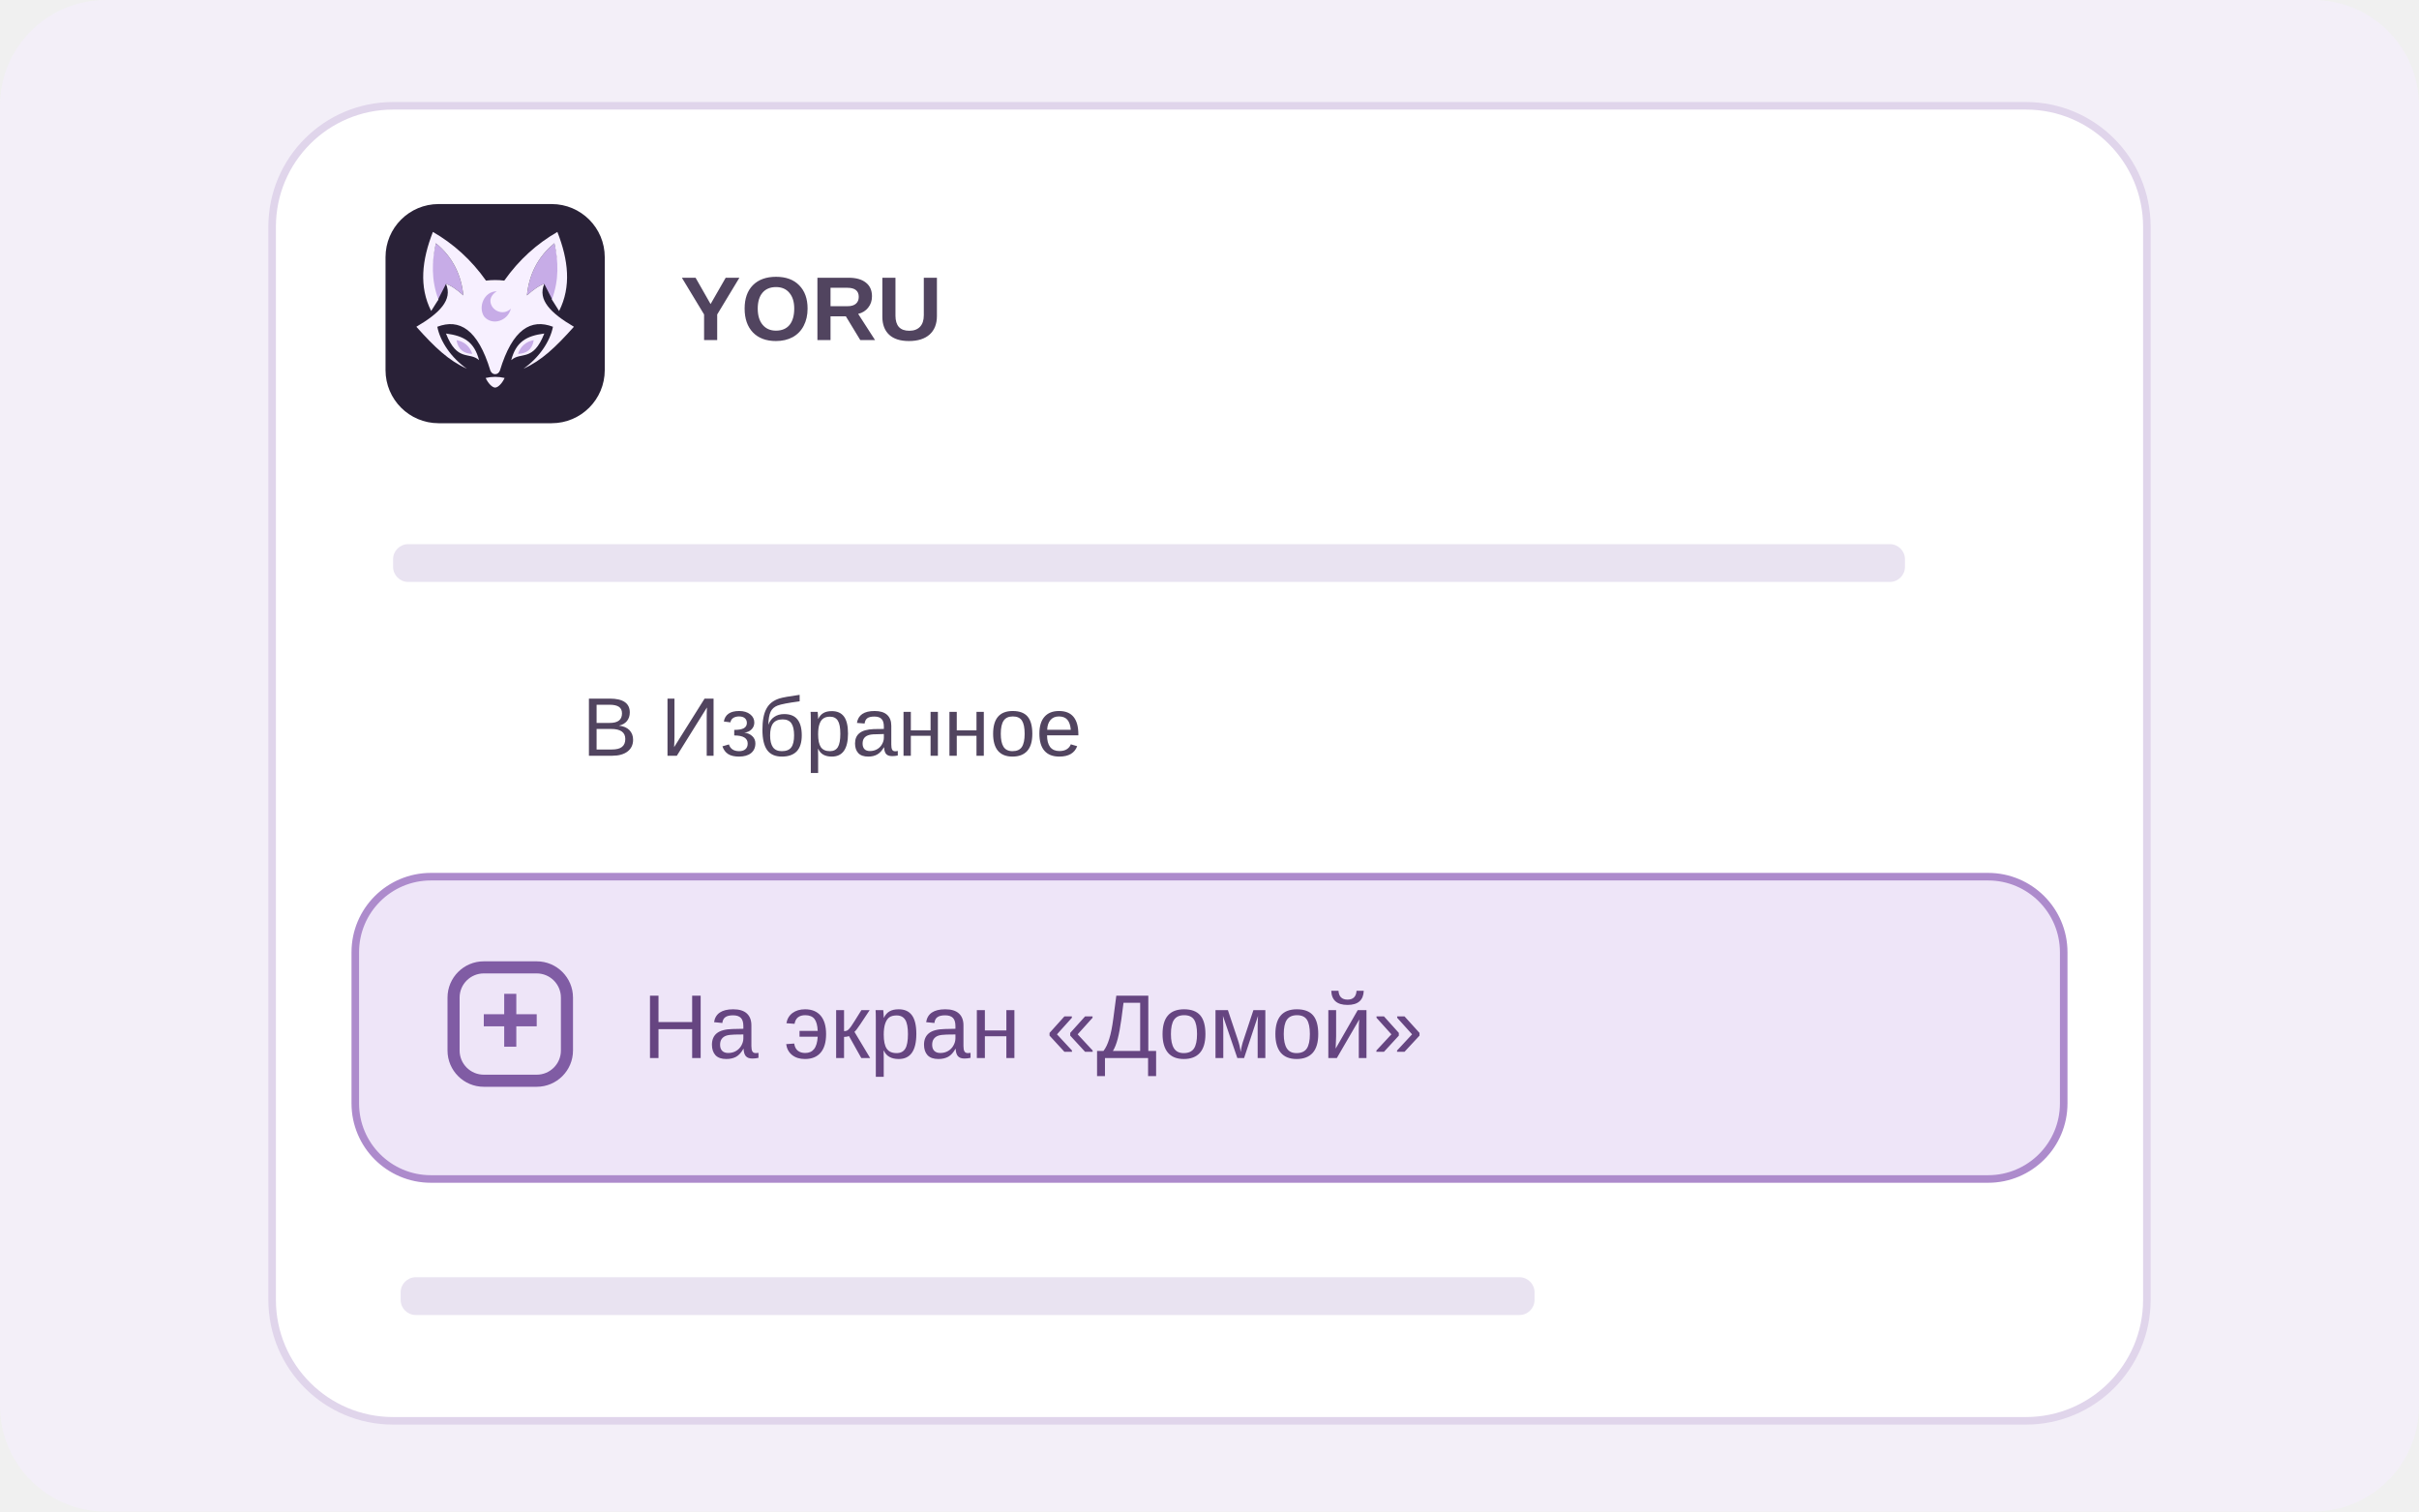
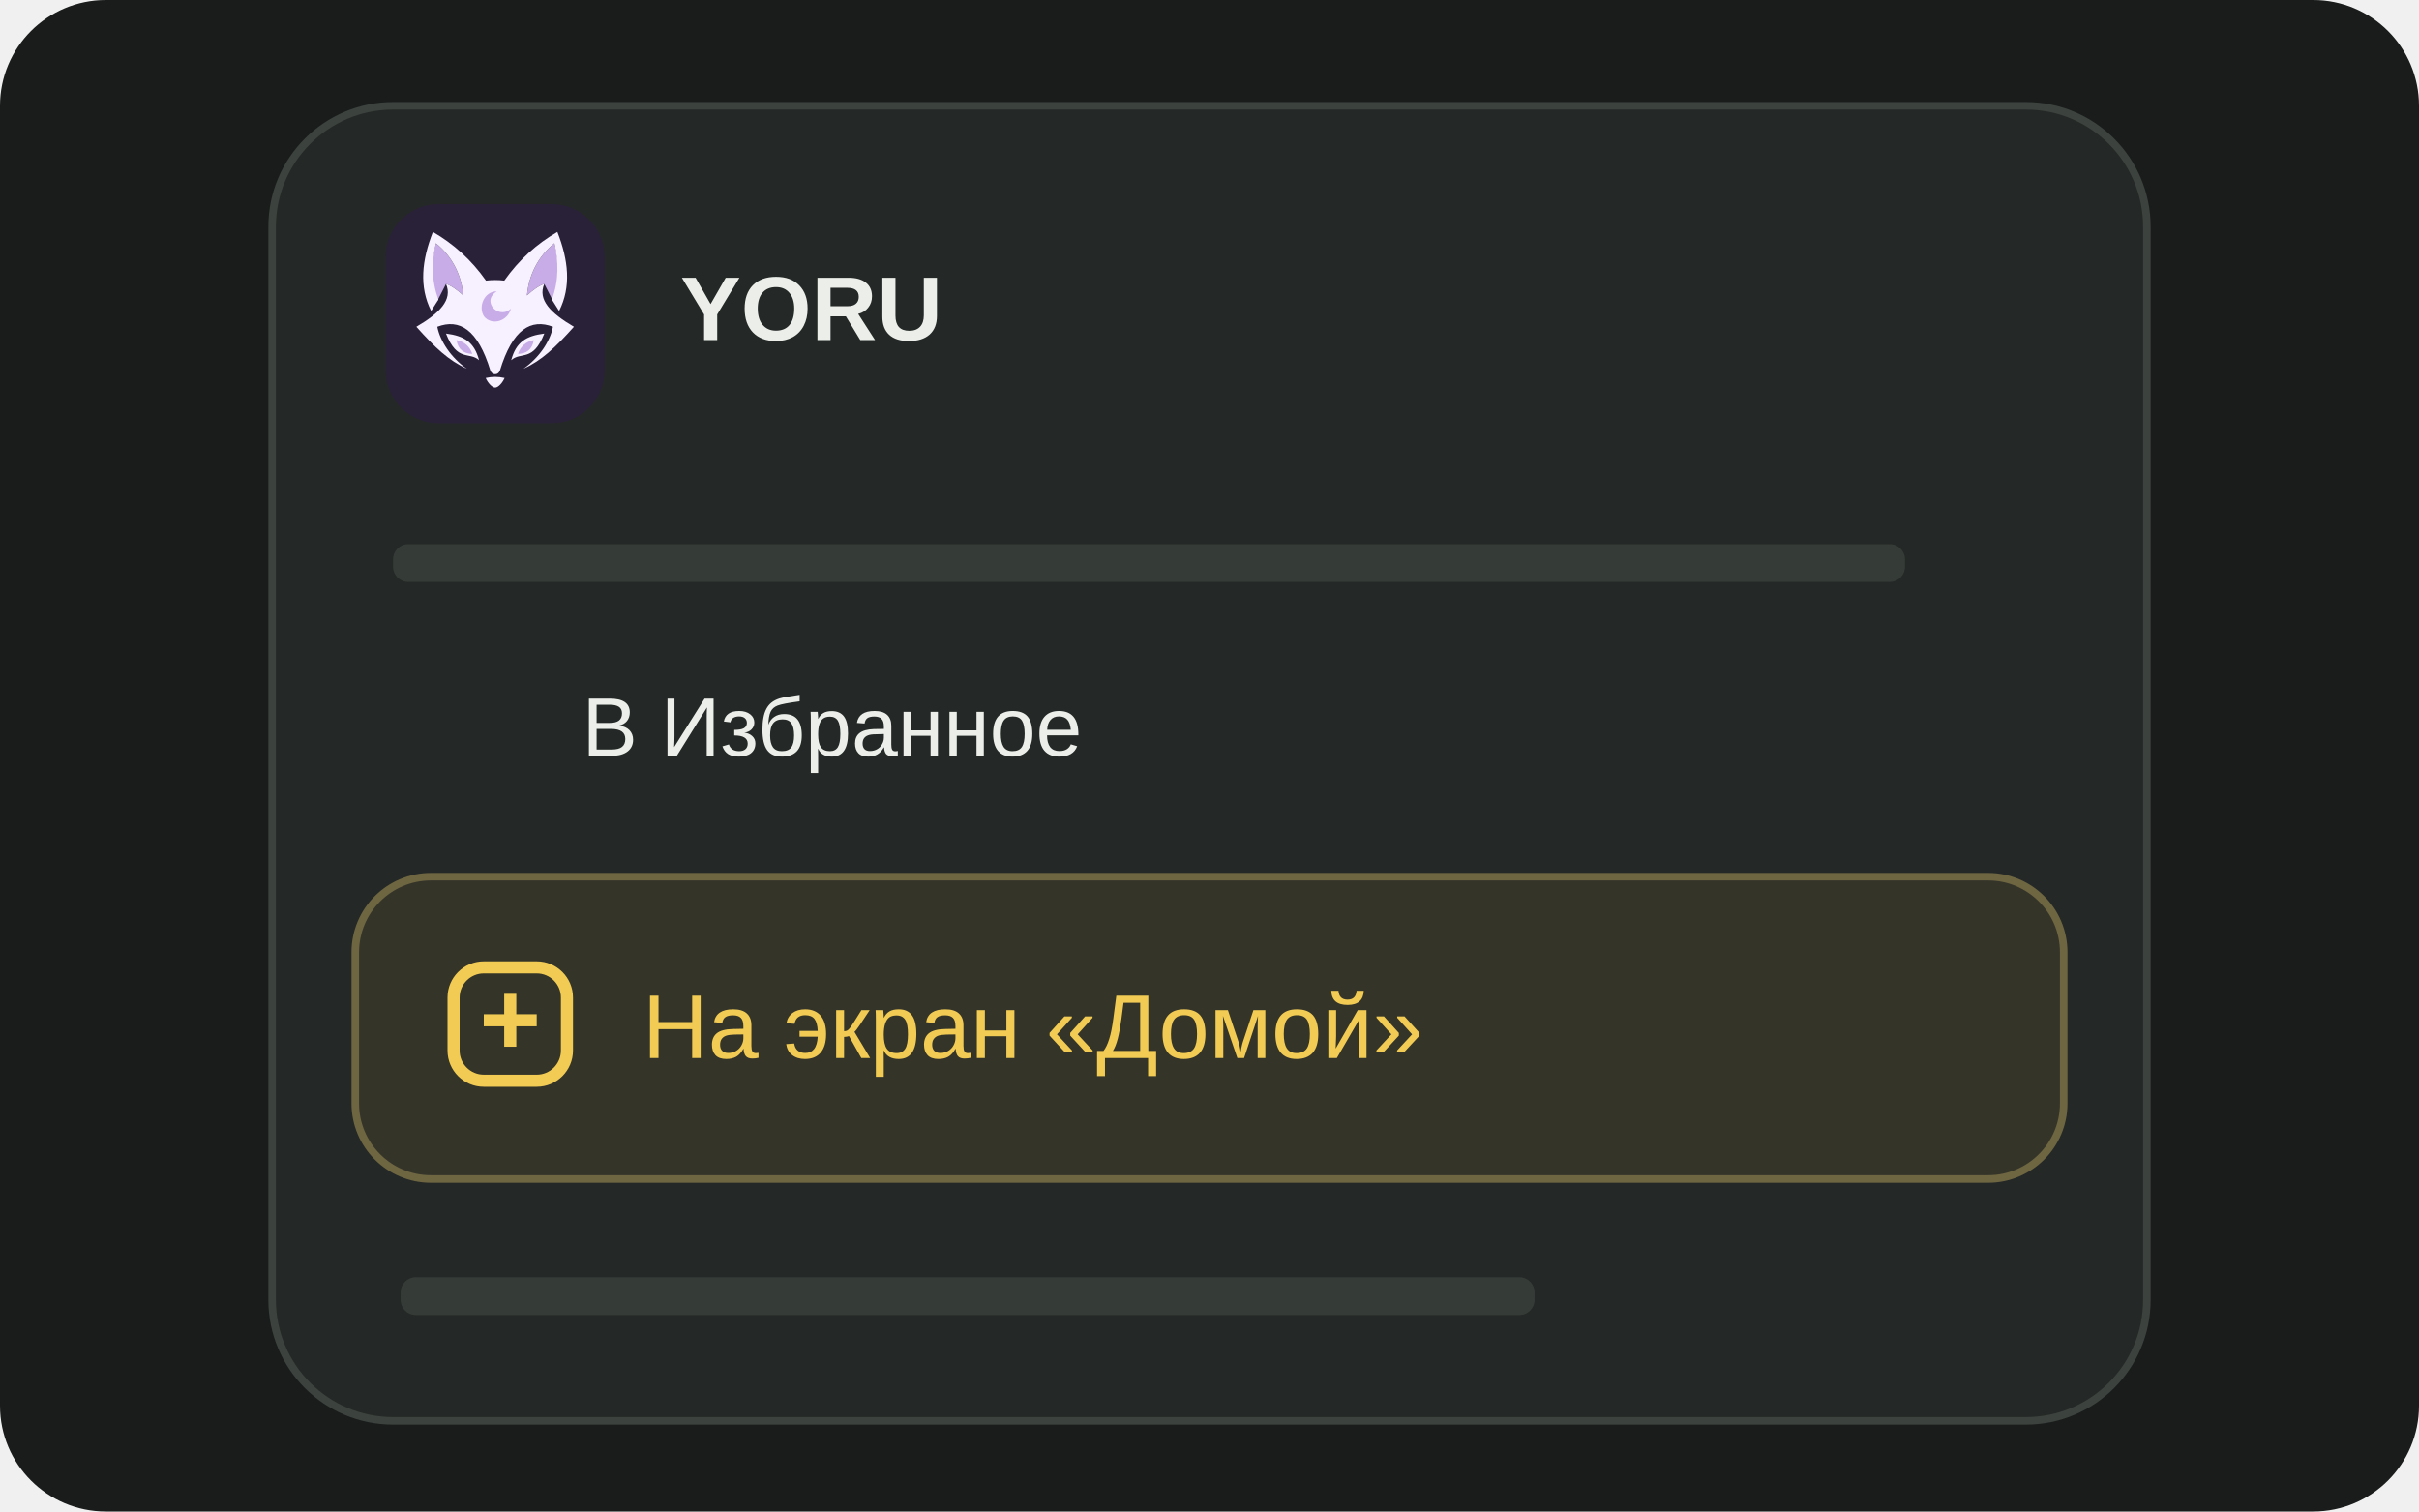
<svg xmlns="http://www.w3.org/2000/svg" viewBox="0 0 320 200">
-   <rect x="0" y="0" width="320" height="200" rx="14" fill="#f3eff8" stroke="none" />
-   <rect x="36" y="14" width="248" height="174" rx="16" fill="#fff" stroke="#e0d5eb" />
+   <rect x="0" y="0" width="320" height="200" rx="14" fill="#191c1b" stroke="none" />
+   <rect x="36" y="14" width="248" height="174" rx="16" fill="#242826" stroke="#3c423e" />
  <g transform="translate(51 27) scale(0.453125)">
    <g transform="scale(.5)">
      <rect width="128" height="128" rx="31" fill="#292137" />
      <g transform="translate(18 16) scale(.92)">
        <path fill="#C7ACE7" d="M12.4 7.5 C9.1 19.5 8.7 36 13.3 44.1 L18.8 33.3 C21.9 34.2 26 37.1 29.8 40.6 C28.7 28 23 16 12.4 7.5 Z" />
        <path fill="#C7ACE7" d="M12.4 7.5 C9.1 19.5 8.7 36 13.3 44.1 L18.8 33.3 C21.9 34.2 26 37.1 29.8 40.6 C28.7 28 23 16 12.4 7.5 Z" transform="translate(100 0) scale(-1 1)" />
        <path fill="#F7F0FF" d="M10.5 .3 C23.5 7.8 34.8 17.9 44.2 31.2 Q50 30.5 55.8 31.2 C65.2 17.9 76.5 7.8 89.5 .3 C96.5 18.2 98.4 35 90.6 50.5 L86 43.2 C90.6 31 90.2 18.9 87.6 7.5 C77 16 71.3 28 70.2 40.6 C74 37.1 78.1 34.2 81.2 33.3 C76.8 43.4 85.3 51.9 100 60.5 C88.2 73.7 79.4 82 68 87.1 C77.9 80.2 84.9 69.8 86.7 60.5 C72.8 55.2 61 61.9 53 88.4 Q52 90.6 50 90.6 Q48 90.6 47 88.4 C39 61.9 27.2 55.2 13.3 60.5 C15.1 69.8 22.1 80.2 32 87.1 C20.6 82 11.8 73.7 0 60.5 C14.7 51.9 23.2 43.4 18.8 33.3 C21.9 34.2 26 37.1 29.8 40.6 C28.7 28 23 16 12.4 7.5 C9.8 18.9 9.4 31 14 43.2 L9.4 50.5 C1.6 35 3.5 18.2 10.5 .3 Z" />
        <path fill="#F7F0FF" d="M18.8 64.8 C30.3 66.3 36.7 70.1 39.8 81.7 C33.6 76.1 26 83.1 18.8 64.8 Z" />
        <path fill="#F7F0FF" d="M18.8 64.8 C30.3 66.3 36.7 70.1 39.8 81.7 C33.6 76.1 26 83.1 18.8 64.8 Z" transform="translate(100 0) scale(-1 1)" />
        <path fill="#C7ACE7" d="M25.5 69 C30.4 69.9 33.8 72.8 35.5 77.7 C30.3 77.6 26.4 75 25.5 69 Z" />
        <path fill="#C7ACE7" d="M25.5 69 C30.4 69.9 33.8 72.8 35.5 77.7 C30.3 77.6 26.4 75 25.5 69 Z" transform="translate(100 0) scale(-1 1)" />
        <path fill="#C7ACE7" d="M51 38 C43 38 39 48 43 54 C48 60 58 57 60 49 C55 54 47 50 47 44 C47 41.5 49 39.2 51 38 Z" />
        <path fill="#F7F0FF" d="M44 93 Q50 91.6 56 93 C54.7 96 52 99.1 50 99.1 C48 99.1 45.3 96 44 93 Z" />
      </g>
    </g>
  </g>
-   <text x="90" y="45" font-family="Segoe UI,Arial,sans-serif" font-size="12" font-weight="600" fill="#51445f">YORU</text>
-   <rect x="52" y="72" width="200" height="5" rx="2" fill="#e9e3f1" stroke="none" />
-   <text x="77" y="100" font-family="Segoe UI,Arial,sans-serif" font-size="11" font-weight="400" fill="#51445f">В Избранное</text>
-   <rect x="47" y="116" width="226" height="40" rx="10" fill="#eee5f8" stroke="#ad8bcc" />
-   <g stroke="#805ca4" stroke-width="1.6" fill="none">
+   <text x="90" y="45" font-family="Segoe UI,Arial,sans-serif" font-size="12" font-weight="600" fill="#ebeee9">YORU</text>
+   <rect x="52" y="72" width="200" height="5" rx="2" fill="#353c37" stroke="none" />
+   <text x="77" y="100" font-family="Segoe UI,Arial,sans-serif" font-size="11" font-weight="400" fill="#ebeee9">В Избранное</text>
+   <rect x="47" y="116" width="226" height="40" rx="10" fill="#343429" stroke="#6e6541" />
+   <g stroke="#f1cb54" stroke-width="1.6" fill="none">
    <rect x="60" y="128" width="15" height="15" rx="4" />
    <path d="M64 135h7m-3.5-3.5v7" />
  </g>
-   <text x="85" y="140" font-family="Segoe UI,Arial,sans-serif" font-size="12" font-weight="500" fill="#664581">На экран «Домой»</text>
-   <rect x="53" y="169" width="150" height="5" rx="2" fill="#e9e3f1" stroke="none" />
+   <text x="85" y="140" font-family="Segoe UI,Arial,sans-serif" font-size="12" font-weight="500" fill="#f1cb54">На экран «Домой»</text>
+   <rect x="53" y="169" width="150" height="5" rx="2" fill="#353c37" stroke="none" />
</svg>
